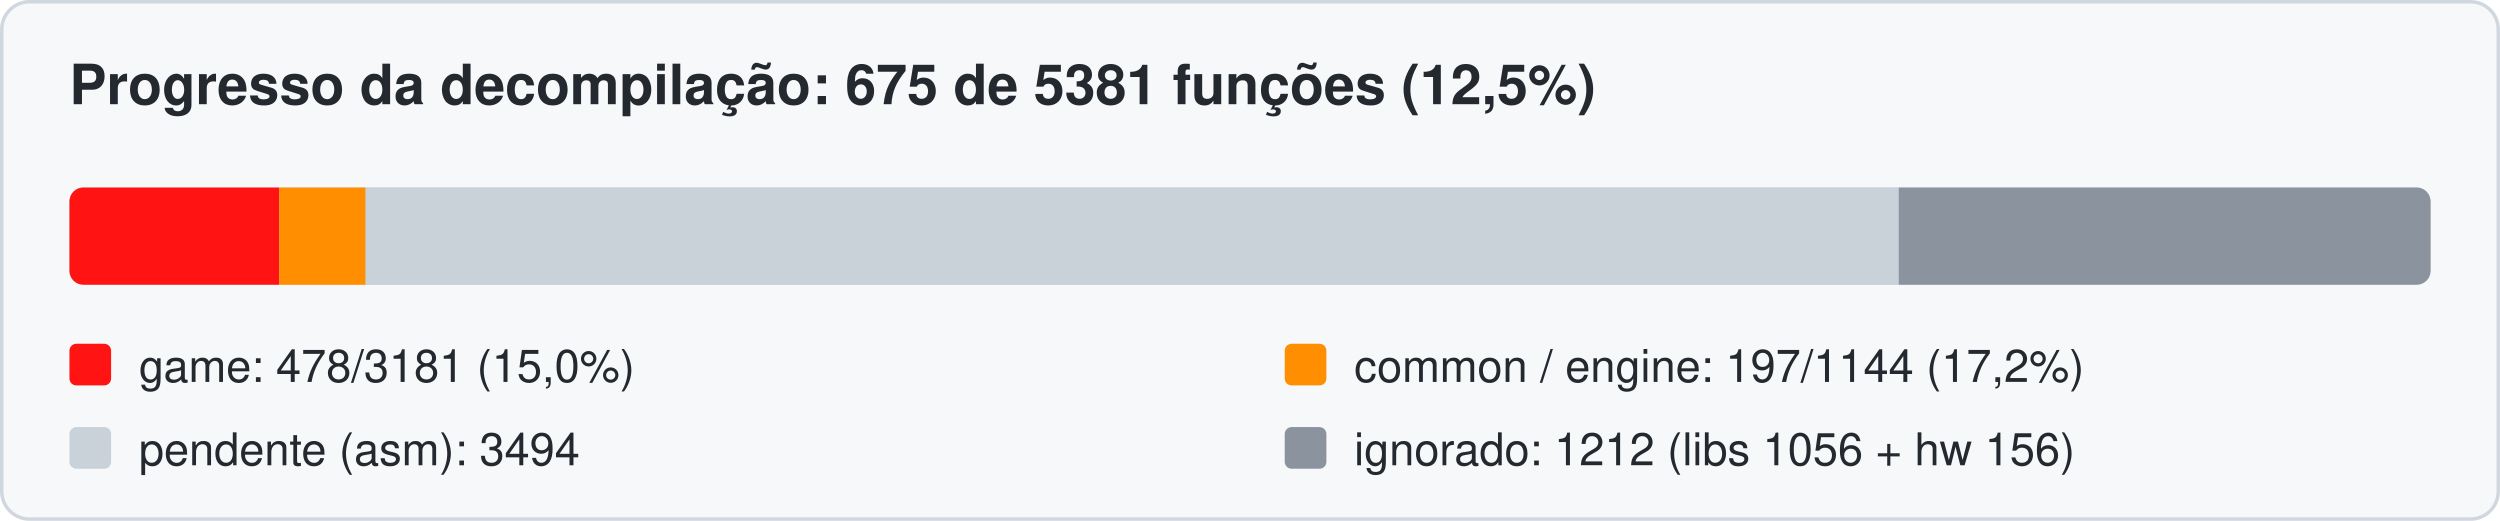
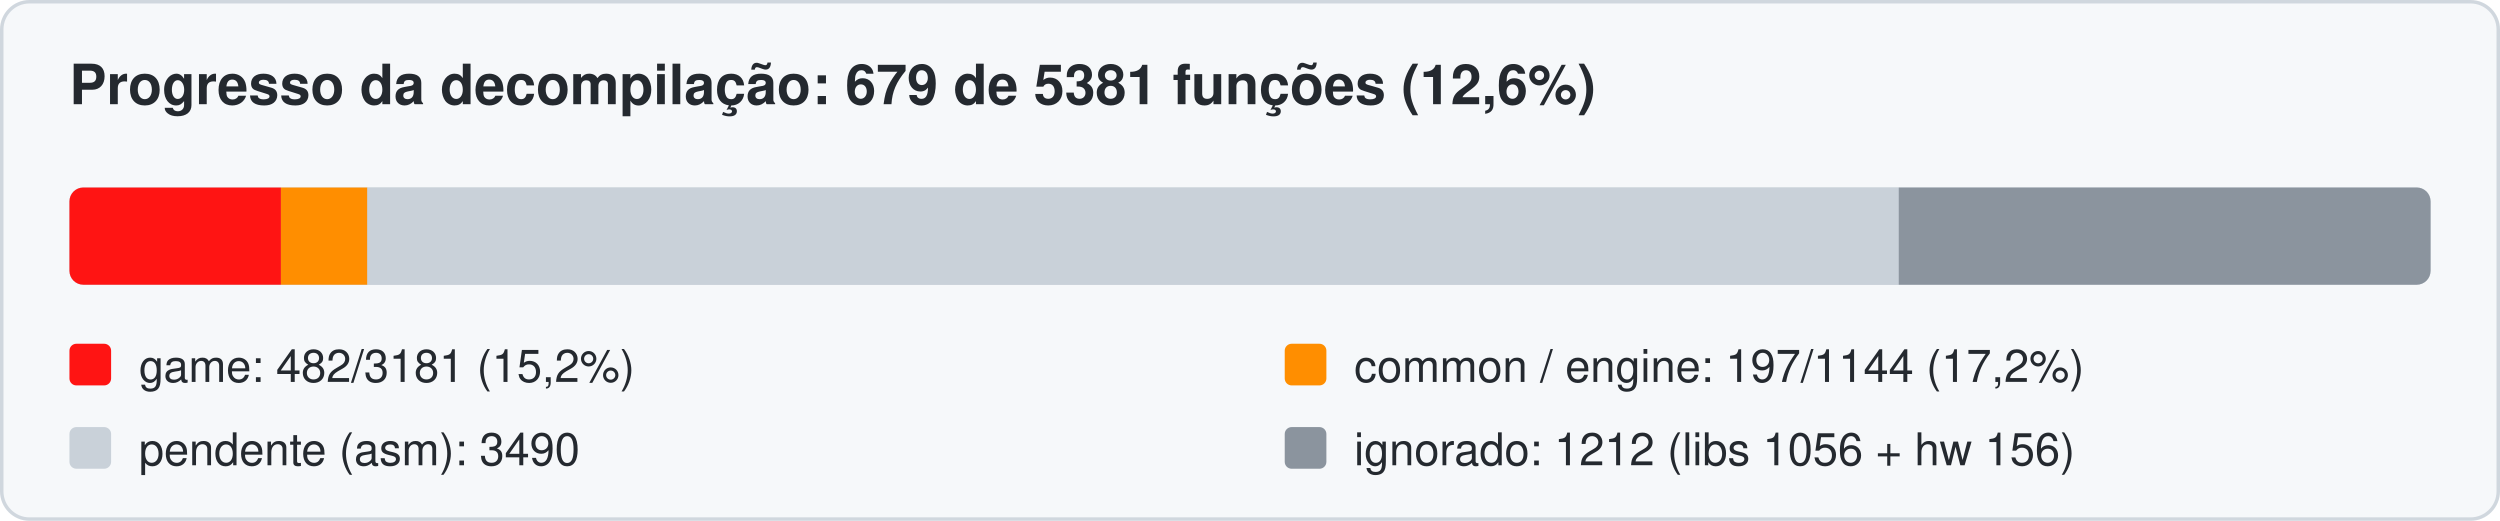
- <svg xmlns="http://www.w3.org/2000/svg" width="720" height="150" viewBox="0 0 720 150" role="img" aria-label="War of the Monsters: 675 de 5381 funcoes decompiladas (12,5%), 1212 ignoradas">
+ <svg xmlns="http://www.w3.org/2000/svg" width="720" height="150" viewBox="0 0 720 150" role="img" aria-label="War of the Monsters: 679 de 5381 funcoes decompiladas (12,6%), 1212 ignoradas">
  <rect x="0.5" y="0.5" width="719" height="149" rx="8" fill="#f6f8fa" stroke="#d0d7de" />
  <g font-family="-apple-system, 'Segoe UI', Helvetica, Arial, sans-serif">
-     <text x="20" y="30" font-size="16" font-weight="600" fill="#24292f">Progresso da decompilação: 675 de 5381 funções (12,5%)</text>
+     <text x="20" y="30" font-size="16" font-weight="600" fill="#24292f">Progresso da decompilação: 679 de 5381 funções (12,6%)</text>
    <rect x="20" y="54" width="680" height="28" rx="4" fill="#c9d1d9" />
    <clipPath id="r">
      <rect x="20" y="54" width="680" height="28" rx="4" />
    </clipPath>
    <g clip-path="url(#r)">
-       <rect x="20.00" y="54" width="60.41" height="28" fill="#ff1413" />
-       <rect x="80.41" y="54" width="24.90" height="28" fill="#ff8e00" />
-       <rect x="105.30" y="54" width="441.54" height="28" fill="#c9d1d9" />
+       <rect x="20.00" y="54" width="60.91" height="28" fill="#ff1413" />
+       <rect x="80.91" y="54" width="24.90" height="28" fill="#ff8e00" />
+       <rect x="105.81" y="54" width="441.03" height="28" fill="#c9d1d9" />
      <rect x="546.84" y="54" width="153.16" height="28" fill="#8b949e" />
    </g>
    <rect x="20" y="99" width="12" height="12" rx="2" fill="#ff1413" />
-     <text x="40" y="110" font-size="13" fill="#24292f">game: 478/3181 (15,0%)</text>
+     <text x="40" y="110" font-size="13" fill="#24292f">game: 482/3181 (15,2%)</text>
    <rect x="370" y="99" width="12" height="12" rx="2" fill="#ff8e00" />
    <text x="390" y="110" font-size="13" fill="#24292f">common / engine: 197/1144 (17,2%)</text>
    <rect x="20" y="123" width="12" height="12" rx="2" fill="#c9d1d9" />
-     <text x="40" y="134" font-size="13" fill="#24292f">pendente (asm): 3494</text>
+     <text x="40" y="134" font-size="13" fill="#24292f">pendente (asm): 3490</text>
    <rect x="370" y="123" width="12" height="12" rx="2" fill="#8b949e" />
    <text x="390" y="134" font-size="13" fill="#24292f">ignorado: 1212 (libs 1056 + hw 156)</text>
  </g>
</svg>
